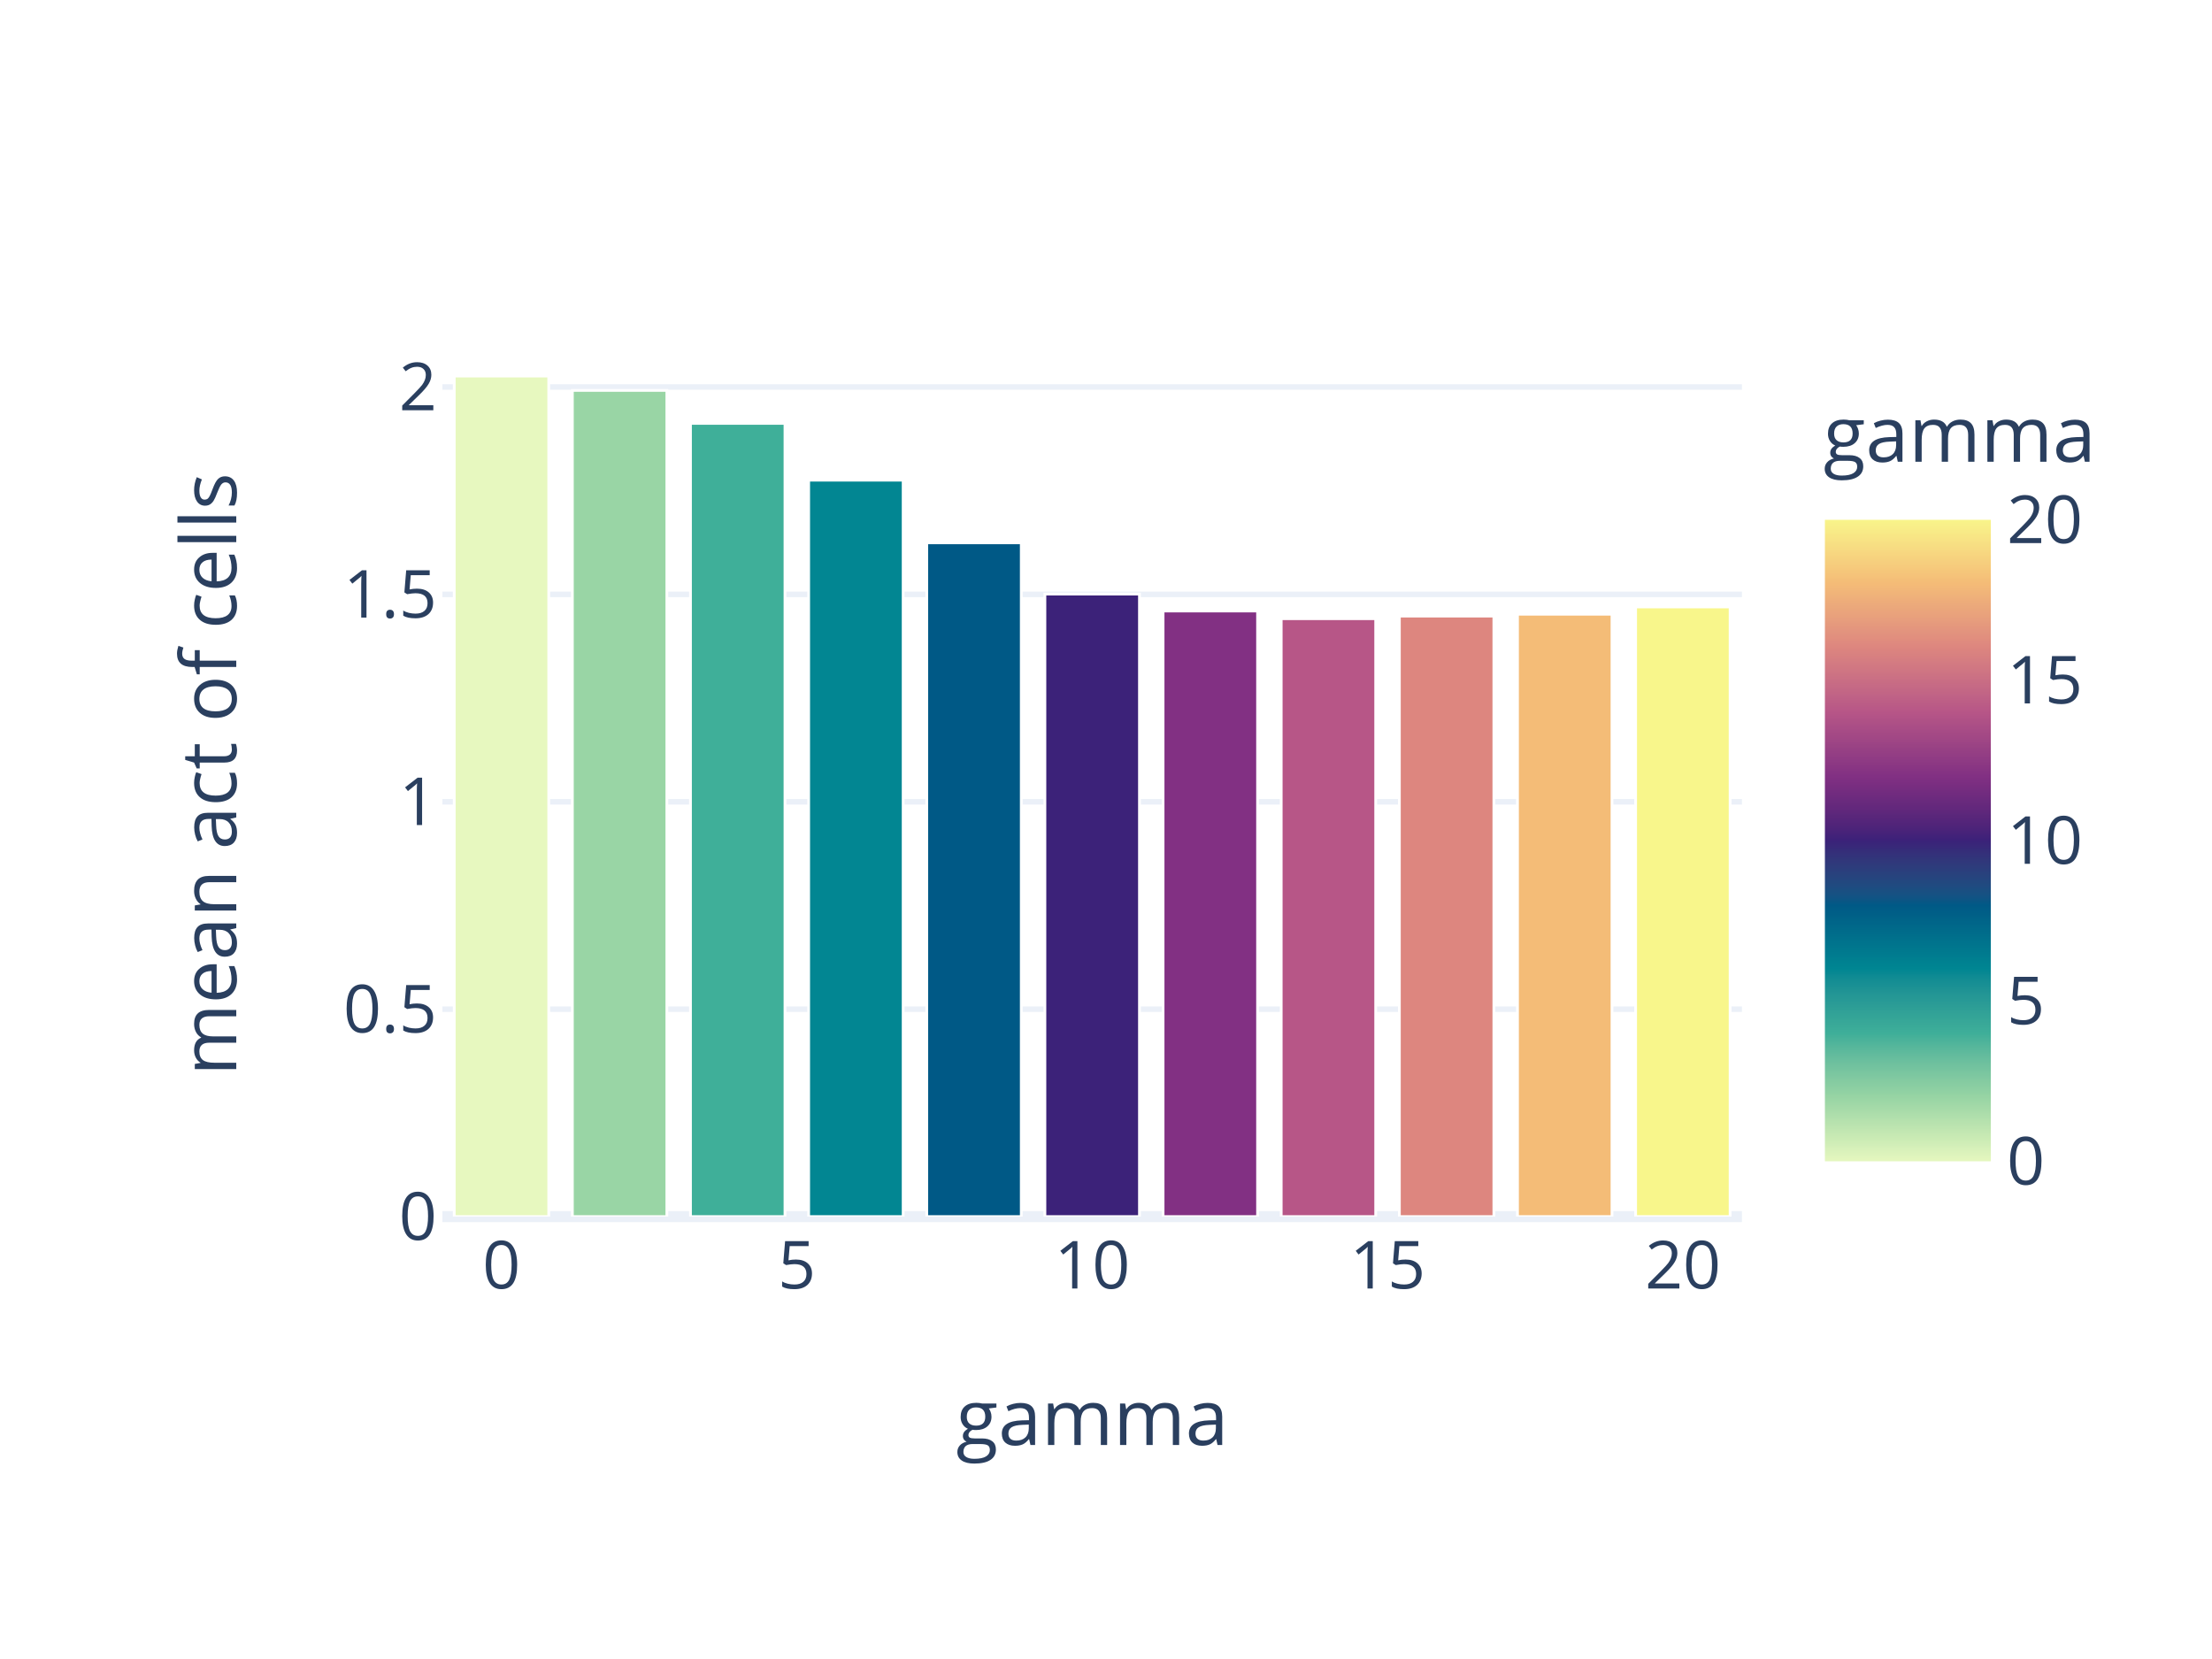
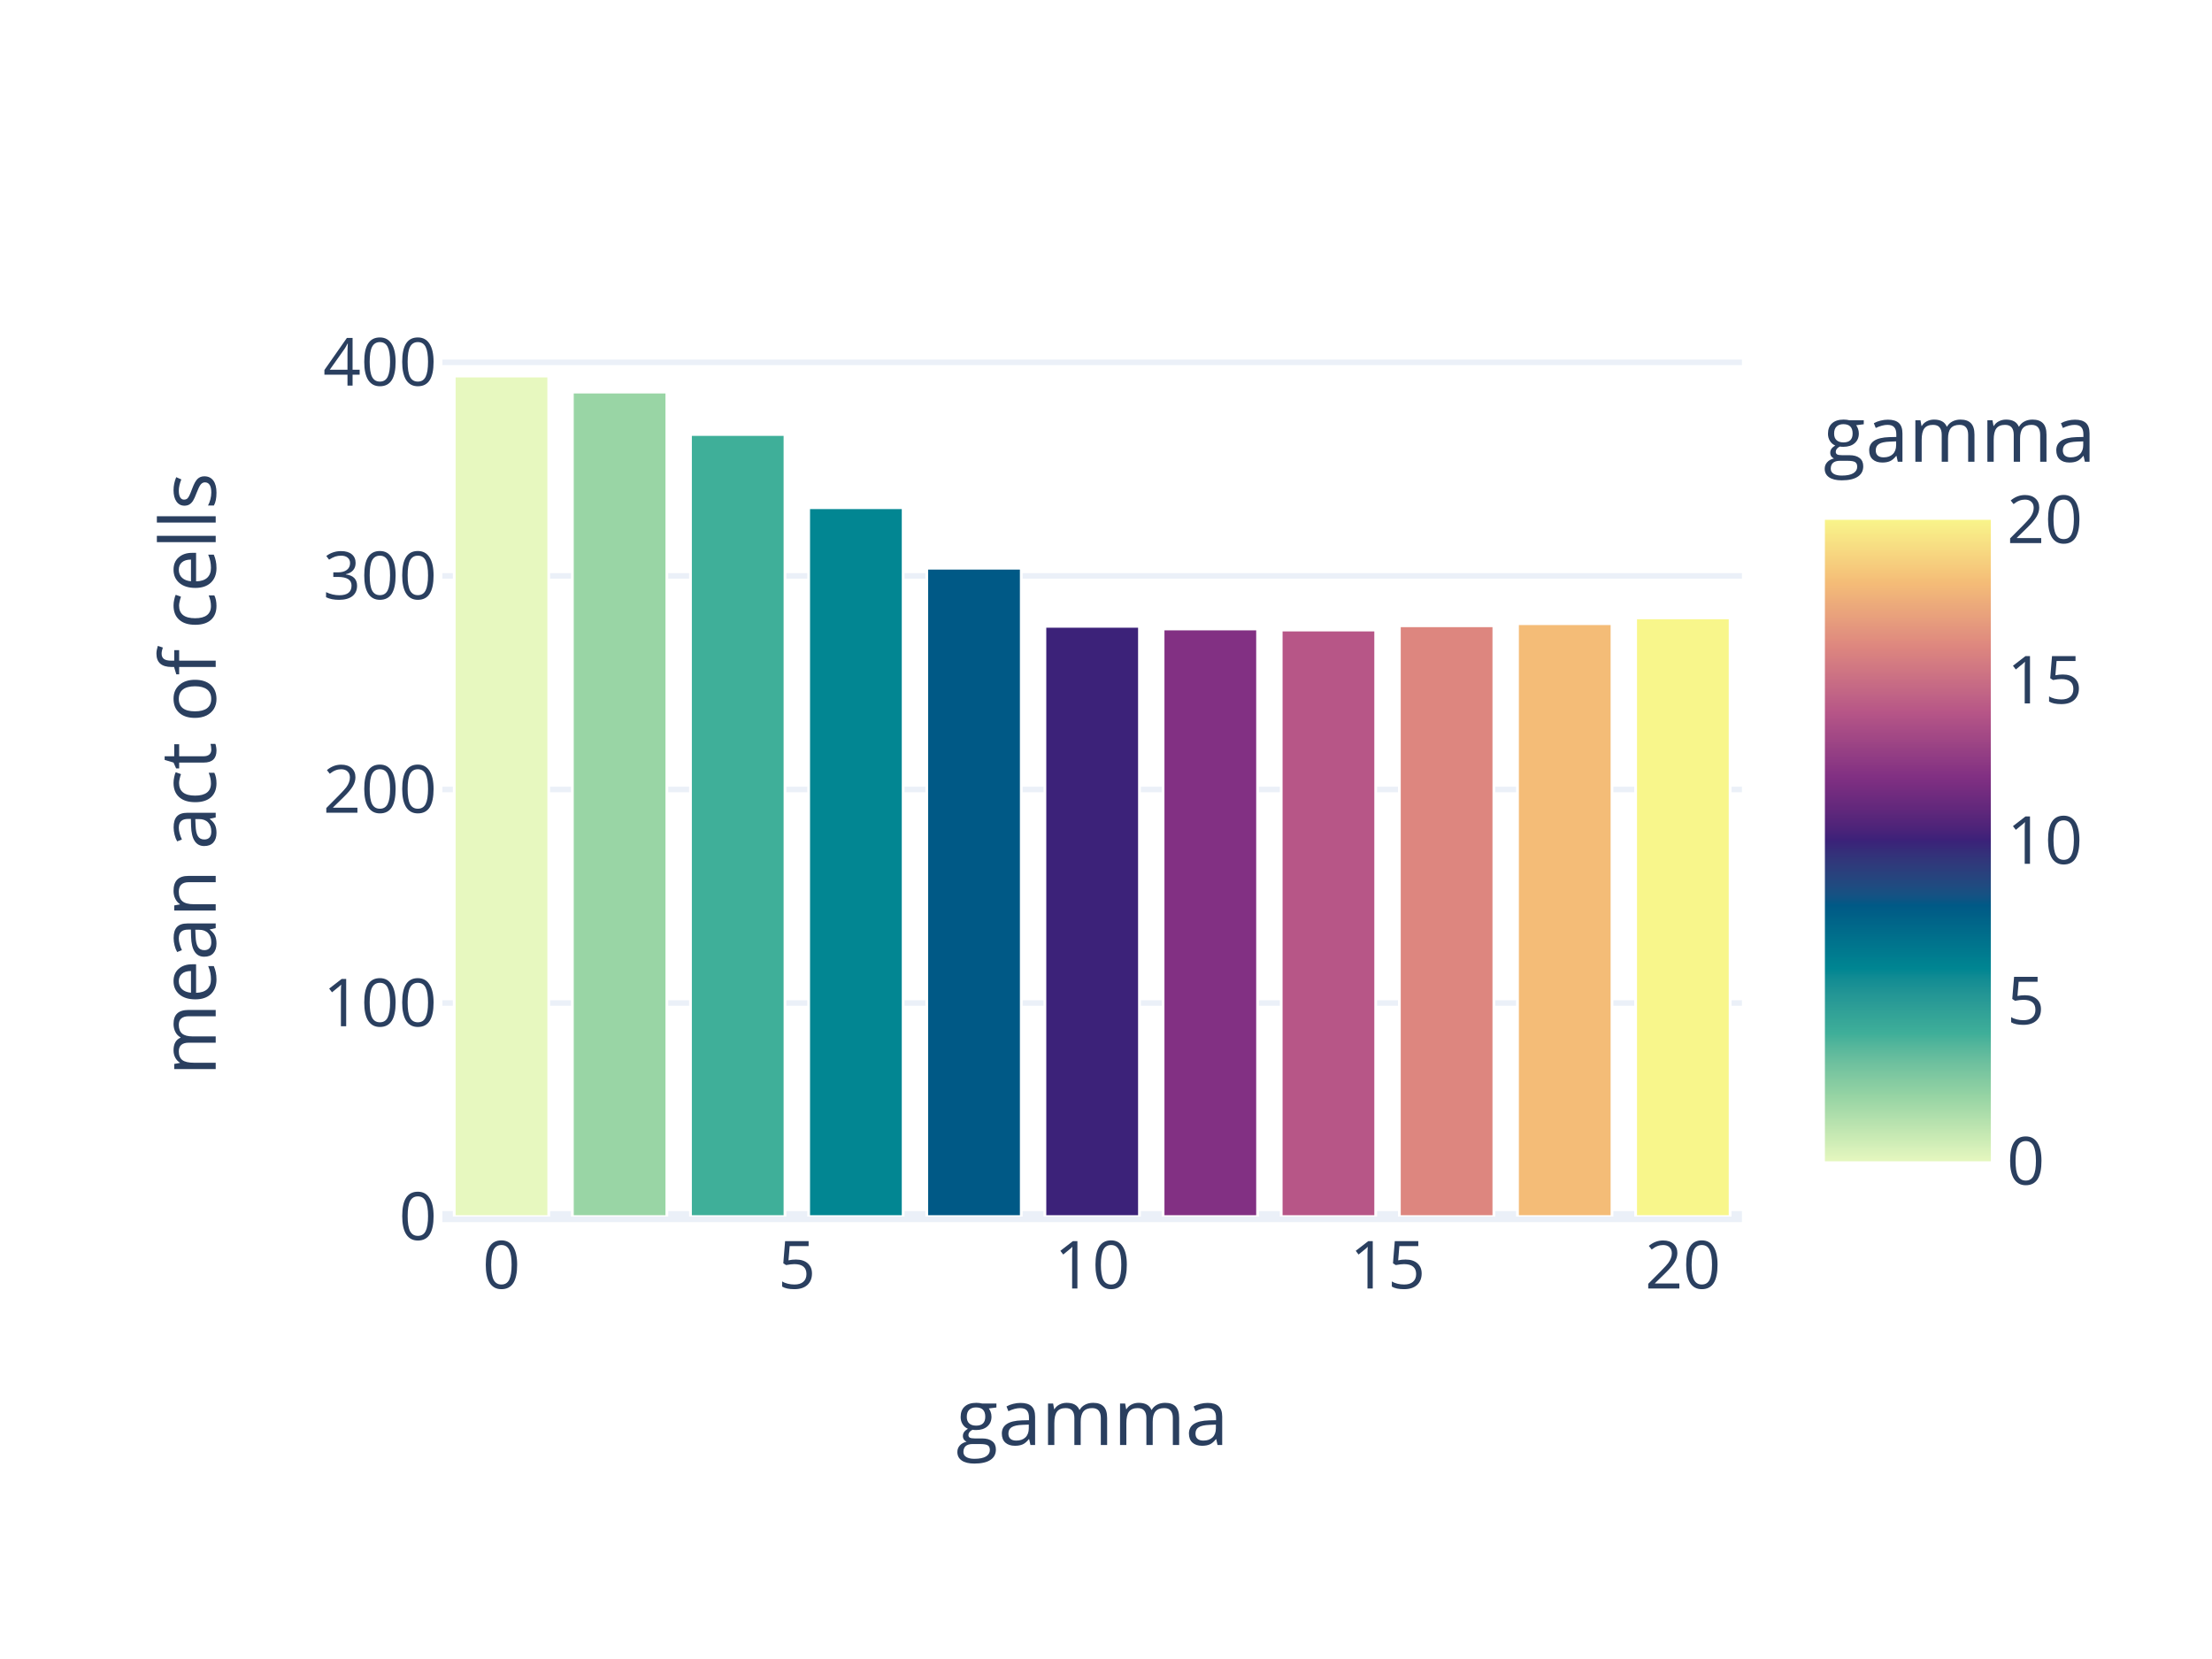
<svg xmlns="http://www.w3.org/2000/svg" class="main-svg" width="400" height="300" style="" viewBox="0 0 400 300">
  <rect x="0" y="0" width="400" height="300" style="fill: rgb(255, 255, 255); fill-opacity: 1;" />
-   <defs id="defs-f84d9d">
+   <defs id="defs-4a0ed9">
    <g class="clips">
-       <clipPath id="clipf84d9dxyplot" class="plotclip">
+       <clipPath id="clip4a0ed9xyplot" class="plotclip">
        <rect width="235" height="160" />
      </clipPath>
-       <clipPath class="axesclip" id="clipf84d9dx">
+       <clipPath class="axesclip" id="clip4a0ed9x">
        <rect x="80" y="0" width="235" height="300" />
      </clipPath>
-       <clipPath class="axesclip" id="clipf84d9dy">
+       <clipPath class="axesclip" id="clip4a0ed9y">
        <rect x="0" y="60" width="400" height="160" />
      </clipPath>
-       <clipPath class="axesclip" id="clipf84d9dxy">
+       <clipPath class="axesclip" id="clip4a0ed9xy">
        <rect x="80" y="60" width="235" height="160" />
      </clipPath>
    </g>
    <g class="gradients">
-       <linearGradient x1="0" y1="1" x2="0" y2="0" gradientUnits="objectBoundingBox" id="gf84d9d-cbcoloraxis">
+       <linearGradient x1="0" y1="1" x2="0" y2="0" gradientUnits="objectBoundingBox" id="g4a0ed9-cbcoloraxis">
        <stop offset="0%" stop-color="rgb(231, 248, 191)" stop-opacity="1" />
        <stop offset="0.392%" stop-color="rgb(228, 247, 190)" stop-opacity="1" />
        <stop offset="0.784%" stop-color="rgb(225, 245, 189)" stop-opacity="1" />
        <stop offset="1.176%" stop-color="rgb(222, 244, 188)" stop-opacity="1" />
        <stop offset="1.569%" stop-color="rgb(219, 242, 187)" stop-opacity="1" />
        <stop offset="1.961%" stop-color="rgb(216, 241, 186)" stop-opacity="1" />
        <stop offset="2.353%" stop-color="rgb(213, 240, 185)" stop-opacity="1" />
        <stop offset="2.745%" stop-color="rgb(210, 238, 184)" stop-opacity="1" />
        <stop offset="3.137%" stop-color="rgb(207, 237, 182)" stop-opacity="1" />
        <stop offset="3.529%" stop-color="rgb(204, 236, 181)" stop-opacity="1" />
        <stop offset="3.922%" stop-color="rgb(201, 234, 180)" stop-opacity="1" />
        <stop offset="4.314%" stop-color="rgb(198, 233, 179)" stop-opacity="1" />
        <stop offset="4.706%" stop-color="rgb(195, 231, 178)" stop-opacity="1" />
        <stop offset="5.098%" stop-color="rgb(192, 230, 177)" stop-opacity="1" />
        <stop offset="5.49%" stop-color="rgb(189, 229, 176)" stop-opacity="1" />
        <stop offset="5.882%" stop-color="rgb(186, 227, 175)" stop-opacity="1" />
        <stop offset="6.275%" stop-color="rgb(183, 226, 174)" stop-opacity="1" />
        <stop offset="6.667%" stop-color="rgb(180, 225, 173)" stop-opacity="1" />
        <stop offset="7.059%" stop-color="rgb(176, 223, 172)" stop-opacity="1" />
        <stop offset="7.451%" stop-color="rgb(173, 222, 171)" stop-opacity="1" />
        <stop offset="7.843%" stop-color="rgb(170, 220, 170)" stop-opacity="1" />
        <stop offset="8.235%" stop-color="rgb(167, 219, 169)" stop-opacity="1" />
        <stop offset="8.627%" stop-color="rgb(164, 218, 168)" stop-opacity="1" />
        <stop offset="9.02%" stop-color="rgb(160, 216, 167)" stop-opacity="1" />
        <stop offset="9.412%" stop-color="rgb(157, 215, 166)" stop-opacity="1" />
        <stop offset="9.804%" stop-color="rgb(154, 214, 165)" stop-opacity="1" />
        <stop offset="10.196%" stop-color="rgb(151, 212, 164)" stop-opacity="1" />
        <stop offset="10.588%" stop-color="rgb(148, 211, 163)" stop-opacity="1" />
        <stop offset="10.98%" stop-color="rgb(145, 209, 163)" stop-opacity="1" />
        <stop offset="11.373%" stop-color="rgb(142, 208, 163)" stop-opacity="1" />
        <stop offset="11.765%" stop-color="rgb(139, 206, 162)" stop-opacity="1" />
        <stop offset="12.157%" stop-color="rgb(136, 205, 162)" stop-opacity="1" />
        <stop offset="12.549%" stop-color="rgb(133, 203, 161)" stop-opacity="1" />
        <stop offset="12.941%" stop-color="rgb(130, 202, 161)" stop-opacity="1" />
        <stop offset="13.333%" stop-color="rgb(127, 200, 161)" stop-opacity="1" />
        <stop offset="13.725%" stop-color="rgb(124, 199, 160)" stop-opacity="1" />
        <stop offset="14.118%" stop-color="rgb(121, 197, 160)" stop-opacity="1" />
        <stop offset="14.51%" stop-color="rgb(117, 196, 159)" stop-opacity="1" />
        <stop offset="14.902%" stop-color="rgb(114, 194, 159)" stop-opacity="1" />
        <stop offset="15.294%" stop-color="rgb(111, 193, 158)" stop-opacity="1" />
        <stop offset="15.686%" stop-color="rgb(108, 191, 158)" stop-opacity="1" />
        <stop offset="16.078%" stop-color="rgb(104, 190, 158)" stop-opacity="1" />
        <stop offset="16.471%" stop-color="rgb(101, 188, 157)" stop-opacity="1" />
        <stop offset="16.863%" stop-color="rgb(97, 187, 157)" stop-opacity="1" />
        <stop offset="17.255%" stop-color="rgb(93, 185, 156)" stop-opacity="1" />
        <stop offset="17.647%" stop-color="rgb(89, 184, 156)" stop-opacity="1" />
        <stop offset="18.039%" stop-color="rgb(86, 182, 155)" stop-opacity="1" />
        <stop offset="18.431%" stop-color="rgb(81, 181, 155)" stop-opacity="1" />
        <stop offset="18.824%" stop-color="rgb(77, 179, 154)" stop-opacity="1" />
        <stop offset="19.216%" stop-color="rgb(73, 178, 154)" stop-opacity="1" />
        <stop offset="19.608%" stop-color="rgb(68, 176, 153)" stop-opacity="1" />
        <stop offset="20%" stop-color="rgb(63, 175, 153)" stop-opacity="1" />
        <stop offset="20.392%" stop-color="rgb(61, 173, 153)" stop-opacity="1" />
        <stop offset="20.784%" stop-color="rgb(60, 172, 153)" stop-opacity="1" />
        <stop offset="21.176%" stop-color="rgb(58, 170, 152)" stop-opacity="1" />
        <stop offset="21.569%" stop-color="rgb(57, 168, 152)" stop-opacity="1" />
        <stop offset="21.961%" stop-color="rgb(55, 167, 152)" stop-opacity="1" />
        <stop offset="22.353%" stop-color="rgb(53, 165, 151)" stop-opacity="1" />
        <stop offset="22.745%" stop-color="rgb(51, 164, 151)" stop-opacity="1" />
        <stop offset="23.137%" stop-color="rgb(50, 162, 151)" stop-opacity="1" />
        <stop offset="23.529%" stop-color="rgb(48, 160, 151)" stop-opacity="1" />
        <stop offset="23.922%" stop-color="rgb(46, 159, 150)" stop-opacity="1" />
        <stop offset="24.314%" stop-color="rgb(44, 157, 150)" stop-opacity="1" />
        <stop offset="24.706%" stop-color="rgb(42, 155, 150)" stop-opacity="1" />
        <stop offset="25.098%" stop-color="rgb(40, 154, 150)" stop-opacity="1" />
        <stop offset="25.49%" stop-color="rgb(38, 152, 149)" stop-opacity="1" />
        <stop offset="25.882%" stop-color="rgb(36, 151, 149)" stop-opacity="1" />
        <stop offset="26.275%" stop-color="rgb(34, 149, 149)" stop-opacity="1" />
        <stop offset="26.667%" stop-color="rgb(31, 147, 148)" stop-opacity="1" />
        <stop offset="27.059%" stop-color="rgb(29, 146, 148)" stop-opacity="1" />
        <stop offset="27.451%" stop-color="rgb(26, 144, 148)" stop-opacity="1" />
        <stop offset="27.843%" stop-color="rgb(23, 143, 148)" stop-opacity="1" />
        <stop offset="28.235%" stop-color="rgb(20, 141, 147)" stop-opacity="1" />
        <stop offset="28.627%" stop-color="rgb(17, 140, 147)" stop-opacity="1" />
        <stop offset="29.02%" stop-color="rgb(13, 138, 147)" stop-opacity="1" />
        <stop offset="29.412%" stop-color="rgb(8, 136, 146)" stop-opacity="1" />
        <stop offset="29.804%" stop-color="rgb(3, 135, 146)" stop-opacity="1" />
        <stop offset="30.196%" stop-color="rgb(0, 133, 146)" stop-opacity="1" />
        <stop offset="30.588%" stop-color="rgb(0, 131, 145)" stop-opacity="1" />
        <stop offset="30.98%" stop-color="rgb(0, 130, 145)" stop-opacity="1" />
        <stop offset="31.373%" stop-color="rgb(0, 128, 144)" stop-opacity="1" />
        <stop offset="31.765%" stop-color="rgb(0, 126, 144)" stop-opacity="1" />
        <stop offset="32.157%" stop-color="rgb(0, 124, 143)" stop-opacity="1" />
        <stop offset="32.549%" stop-color="rgb(0, 122, 143)" stop-opacity="1" />
        <stop offset="32.941%" stop-color="rgb(0, 121, 142)" stop-opacity="1" />
        <stop offset="33.333%" stop-color="rgb(0, 119, 142)" stop-opacity="1" />
        <stop offset="33.725%" stop-color="rgb(0, 117, 141)" stop-opacity="1" />
        <stop offset="34.118%" stop-color="rgb(0, 115, 141)" stop-opacity="1" />
        <stop offset="34.51%" stop-color="rgb(0, 114, 140)" stop-opacity="1" />
        <stop offset="34.902%" stop-color="rgb(0, 112, 140)" stop-opacity="1" />
        <stop offset="35.294%" stop-color="rgb(0, 110, 139)" stop-opacity="1" />
        <stop offset="35.686%" stop-color="rgb(0, 108, 139)" stop-opacity="1" />
        <stop offset="36.078%" stop-color="rgb(0, 107, 138)" stop-opacity="1" />
        <stop offset="36.471%" stop-color="rgb(0, 105, 138)" stop-opacity="1" />
        <stop offset="36.863%" stop-color="rgb(0, 103, 137)" stop-opacity="1" />
        <stop offset="37.255%" stop-color="rgb(0, 101, 137)" stop-opacity="1" />
        <stop offset="37.647%" stop-color="rgb(0, 100, 136)" stop-opacity="1" />
        <stop offset="38.039%" stop-color="rgb(0, 98, 136)" stop-opacity="1" />
        <stop offset="38.431%" stop-color="rgb(0, 96, 135)" stop-opacity="1" />
        <stop offset="38.824%" stop-color="rgb(0, 94, 135)" stop-opacity="1" />
        <stop offset="39.216%" stop-color="rgb(0, 93, 135)" stop-opacity="1" />
        <stop offset="39.608%" stop-color="rgb(0, 91, 134)" stop-opacity="1" />
        <stop offset="40%" stop-color="rgb(0, 89, 134)" stop-opacity="1" />
        <stop offset="40.392%" stop-color="rgb(6, 87, 133)" stop-opacity="1" />
        <stop offset="40.784%" stop-color="rgb(12, 85, 132)" stop-opacity="1" />
        <stop offset="41.176%" stop-color="rgb(17, 83, 132)" stop-opacity="1" />
        <stop offset="41.569%" stop-color="rgb(21, 82, 131)" stop-opacity="1" />
        <stop offset="41.961%" stop-color="rgb(24, 80, 130)" stop-opacity="1" />
        <stop offset="42.353%" stop-color="rgb(27, 78, 129)" stop-opacity="1" />
        <stop offset="42.745%" stop-color="rgb(30, 76, 129)" stop-opacity="1" />
        <stop offset="43.137%" stop-color="rgb(32, 74, 128)" stop-opacity="1" />
        <stop offset="43.529%" stop-color="rgb(34, 72, 127)" stop-opacity="1" />
        <stop offset="43.922%" stop-color="rgb(36, 70, 127)" stop-opacity="1" />
        <stop offset="44.314%" stop-color="rgb(38, 68, 126)" stop-opacity="1" />
        <stop offset="44.706%" stop-color="rgb(40, 66, 125)" stop-opacity="1" />
        <stop offset="45.098%" stop-color="rgb(42, 64, 125)" stop-opacity="1" />
        <stop offset="45.49%" stop-color="rgb(43, 62, 124)" stop-opacity="1" />
        <stop offset="45.882%" stop-color="rgb(45, 60, 124)" stop-opacity="1" />
        <stop offset="46.275%" stop-color="rgb(46, 58, 123)" stop-opacity="1" />
        <stop offset="46.667%" stop-color="rgb(48, 56, 123)" stop-opacity="1" />
        <stop offset="47.059%" stop-color="rgb(49, 54, 122)" stop-opacity="1" />
        <stop offset="47.451%" stop-color="rgb(50, 51, 122)" stop-opacity="1" />
        <stop offset="47.843%" stop-color="rgb(52, 49, 122)" stop-opacity="1" />
        <stop offset="48.235%" stop-color="rgb(53, 46, 121)" stop-opacity="1" />
        <stop offset="48.627%" stop-color="rgb(54, 44, 121)" stop-opacity="1" />
        <stop offset="49.02%" stop-color="rgb(56, 41, 121)" stop-opacity="1" />
        <stop offset="49.412%" stop-color="rgb(57, 38, 121)" stop-opacity="1" />
        <stop offset="49.804%" stop-color="rgb(58, 35, 121)" stop-opacity="1" />
        <stop offset="50.196%" stop-color="rgb(61, 33, 121)" stop-opacity="1" />
        <stop offset="50.588%" stop-color="rgb(65, 34, 121)" stop-opacity="1" />
        <stop offset="50.98%" stop-color="rgb(68, 34, 121)" stop-opacity="1" />
        <stop offset="51.373%" stop-color="rgb(72, 35, 121)" stop-opacity="1" />
        <stop offset="51.765%" stop-color="rgb(75, 35, 121)" stop-opacity="1" />
        <stop offset="52.157%" stop-color="rgb(78, 36, 121)" stop-opacity="1" />
        <stop offset="52.549%" stop-color="rgb(81, 36, 121)" stop-opacity="1" />
        <stop offset="52.941%" stop-color="rgb(84, 37, 122)" stop-opacity="1" />
        <stop offset="53.333%" stop-color="rgb(87, 37, 122)" stop-opacity="1" />
        <stop offset="53.725%" stop-color="rgb(89, 38, 122)" stop-opacity="1" />
        <stop offset="54.118%" stop-color="rgb(92, 39, 123)" stop-opacity="1" />
        <stop offset="54.51%" stop-color="rgb(95, 39, 123)" stop-opacity="1" />
        <stop offset="54.902%" stop-color="rgb(98, 40, 124)" stop-opacity="1" />
        <stop offset="55.294%" stop-color="rgb(100, 40, 124)" stop-opacity="1" />
        <stop offset="55.686%" stop-color="rgb(103, 41, 124)" stop-opacity="1" />
        <stop offset="56.078%" stop-color="rgb(105, 42, 125)" stop-opacity="1" />
        <stop offset="56.471%" stop-color="rgb(108, 42, 126)" stop-opacity="1" />
        <stop offset="56.863%" stop-color="rgb(110, 43, 126)" stop-opacity="1" />
        <stop offset="57.255%" stop-color="rgb(113, 43, 127)" stop-opacity="1" />
        <stop offset="57.647%" stop-color="rgb(115, 44, 127)" stop-opacity="1" />
        <stop offset="58.039%" stop-color="rgb(118, 45, 128)" stop-opacity="1" />
        <stop offset="58.431%" stop-color="rgb(120, 45, 128)" stop-opacity="1" />
        <stop offset="58.824%" stop-color="rgb(123, 46, 129)" stop-opacity="1" />
        <stop offset="59.216%" stop-color="rgb(125, 47, 130)" stop-opacity="1" />
        <stop offset="59.608%" stop-color="rgb(128, 47, 130)" stop-opacity="1" />
        <stop offset="60%" stop-color="rgb(130, 48, 131)" stop-opacity="1" />
        <stop offset="60.392%" stop-color="rgb(132, 50, 131)" stop-opacity="1" />
        <stop offset="60.784%" stop-color="rgb(134, 51, 131)" stop-opacity="1" />
        <stop offset="61.176%" stop-color="rgb(136, 53, 131)" stop-opacity="1" />
        <stop offset="61.569%" stop-color="rgb(138, 54, 131)" stop-opacity="1" />
        <stop offset="61.961%" stop-color="rgb(140, 56, 131)" stop-opacity="1" />
        <stop offset="62.353%" stop-color="rgb(142, 58, 132)" stop-opacity="1" />
        <stop offset="62.745%" stop-color="rgb(144, 59, 132)" stop-opacity="1" />
        <stop offset="63.137%" stop-color="rgb(146, 61, 132)" stop-opacity="1" />
        <stop offset="63.529%" stop-color="rgb(148, 62, 132)" stop-opacity="1" />
        <stop offset="63.922%" stop-color="rgb(150, 64, 132)" stop-opacity="1" />
        <stop offset="64.314%" stop-color="rgb(152, 65, 132)" stop-opacity="1" />
        <stop offset="64.706%" stop-color="rgb(154, 67, 132)" stop-opacity="1" />
        <stop offset="65.098%" stop-color="rgb(156, 68, 133)" stop-opacity="1" />
        <stop offset="65.49%" stop-color="rgb(159, 70, 133)" stop-opacity="1" />
        <stop offset="65.882%" stop-color="rgb(161, 71, 133)" stop-opacity="1" />
        <stop offset="66.275%" stop-color="rgb(163, 72, 133)" stop-opacity="1" />
        <stop offset="66.667%" stop-color="rgb(165, 74, 133)" stop-opacity="1" />
        <stop offset="67.059%" stop-color="rgb(167, 75, 134)" stop-opacity="1" />
        <stop offset="67.451%" stop-color="rgb(169, 77, 134)" stop-opacity="1" />
        <stop offset="67.843%" stop-color="rgb(171, 78, 134)" stop-opacity="1" />
        <stop offset="68.235%" stop-color="rgb(173, 80, 134)" stop-opacity="1" />
        <stop offset="68.627%" stop-color="rgb(175, 81, 134)" stop-opacity="1" />
        <stop offset="69.02%" stop-color="rgb(178, 82, 135)" stop-opacity="1" />
        <stop offset="69.412%" stop-color="rgb(180, 84, 135)" stop-opacity="1" />
        <stop offset="69.804%" stop-color="rgb(182, 85, 135)" stop-opacity="1" />
        <stop offset="70.196%" stop-color="rgb(184, 87, 135)" stop-opacity="1" />
        <stop offset="70.588%" stop-color="rgb(185, 89, 135)" stop-opacity="1" />
        <stop offset="70.98%" stop-color="rgb(186, 91, 134)" stop-opacity="1" />
        <stop offset="71.373%" stop-color="rgb(188, 93, 134)" stop-opacity="1" />
        <stop offset="71.765%" stop-color="rgb(189, 95, 134)" stop-opacity="1" />
        <stop offset="72.157%" stop-color="rgb(191, 97, 134)" stop-opacity="1" />
        <stop offset="72.549%" stop-color="rgb(192, 99, 134)" stop-opacity="1" />
        <stop offset="72.941%" stop-color="rgb(194, 101, 133)" stop-opacity="1" />
        <stop offset="73.333%" stop-color="rgb(195, 103, 133)" stop-opacity="1" />
        <stop offset="73.725%" stop-color="rgb(197, 105, 133)" stop-opacity="1" />
        <stop offset="74.118%" stop-color="rgb(198, 106, 133)" stop-opacity="1" />
        <stop offset="74.51%" stop-color="rgb(200, 108, 132)" stop-opacity="1" />
        <stop offset="74.902%" stop-color="rgb(201, 110, 132)" stop-opacity="1" />
        <stop offset="75.294%" stop-color="rgb(203, 112, 132)" stop-opacity="1" />
        <stop offset="75.686%" stop-color="rgb(204, 114, 131)" stop-opacity="1" />
        <stop offset="76.078%" stop-color="rgb(206, 116, 131)" stop-opacity="1" />
        <stop offset="76.471%" stop-color="rgb(207, 118, 131)" stop-opacity="1" />
        <stop offset="76.863%" stop-color="rgb(209, 119, 130)" stop-opacity="1" />
        <stop offset="77.255%" stop-color="rgb(210, 121, 130)" stop-opacity="1" />
        <stop offset="77.647%" stop-color="rgb(212, 123, 130)" stop-opacity="1" />
        <stop offset="78.039%" stop-color="rgb(213, 125, 129)" stop-opacity="1" />
        <stop offset="78.431%" stop-color="rgb(215, 127, 129)" stop-opacity="1" />
        <stop offset="78.824%" stop-color="rgb(216, 129, 128)" stop-opacity="1" />
        <stop offset="79.216%" stop-color="rgb(218, 130, 128)" stop-opacity="1" />
        <stop offset="79.608%" stop-color="rgb(219, 132, 127)" stop-opacity="1" />
        <stop offset="80%" stop-color="rgb(221, 134, 127)" stop-opacity="1" />
        <stop offset="80.392%" stop-color="rgb(222, 136, 127)" stop-opacity="1" />
        <stop offset="80.784%" stop-color="rgb(223, 138, 127)" stop-opacity="1" />
        <stop offset="81.176%" stop-color="rgb(224, 141, 126)" stop-opacity="1" />
        <stop offset="81.569%" stop-color="rgb(225, 143, 126)" stop-opacity="1" />
        <stop offset="81.961%" stop-color="rgb(225, 145, 126)" stop-opacity="1" />
        <stop offset="82.353%" stop-color="rgb(226, 147, 126)" stop-opacity="1" />
        <stop offset="82.745%" stop-color="rgb(227, 149, 126)" stop-opacity="1" />
        <stop offset="83.137%" stop-color="rgb(228, 151, 125)" stop-opacity="1" />
        <stop offset="83.529%" stop-color="rgb(229, 153, 125)" stop-opacity="1" />
        <stop offset="83.922%" stop-color="rgb(230, 155, 125)" stop-opacity="1" />
        <stop offset="84.314%" stop-color="rgb(231, 158, 125)" stop-opacity="1" />
        <stop offset="84.706%" stop-color="rgb(232, 160, 124)" stop-opacity="1" />
        <stop offset="85.098%" stop-color="rgb(233, 162, 124)" stop-opacity="1" />
        <stop offset="85.49%" stop-color="rgb(234, 164, 124)" stop-opacity="1" />
        <stop offset="85.882%" stop-color="rgb(234, 166, 123)" stop-opacity="1" />
        <stop offset="86.275%" stop-color="rgb(235, 168, 123)" stop-opacity="1" />
        <stop offset="86.667%" stop-color="rgb(236, 170, 123)" stop-opacity="1" />
        <stop offset="87.059%" stop-color="rgb(237, 172, 122)" stop-opacity="1" />
        <stop offset="87.451%" stop-color="rgb(238, 174, 122)" stop-opacity="1" />
        <stop offset="87.843%" stop-color="rgb(239, 177, 122)" stop-opacity="1" />
        <stop offset="88.235%" stop-color="rgb(240, 179, 121)" stop-opacity="1" />
        <stop offset="88.627%" stop-color="rgb(241, 181, 121)" stop-opacity="1" />
        <stop offset="89.02%" stop-color="rgb(242, 183, 120)" stop-opacity="1" />
        <stop offset="89.412%" stop-color="rgb(243, 185, 120)" stop-opacity="1" />
        <stop offset="89.804%" stop-color="rgb(244, 187, 119)" stop-opacity="1" />
        <stop offset="90.196%" stop-color="rgb(244, 189, 119)" stop-opacity="1" />
        <stop offset="90.588%" stop-color="rgb(244, 191, 120)" stop-opacity="1" />
        <stop offset="90.98%" stop-color="rgb(245, 194, 121)" stop-opacity="1" />
        <stop offset="91.373%" stop-color="rgb(245, 196, 122)" stop-opacity="1" />
        <stop offset="91.765%" stop-color="rgb(245, 198, 122)" stop-opacity="1" />
        <stop offset="92.157%" stop-color="rgb(246, 201, 123)" stop-opacity="1" />
        <stop offset="92.549%" stop-color="rgb(246, 203, 124)" stop-opacity="1" />
        <stop offset="92.941%" stop-color="rgb(246, 205, 125)" stop-opacity="1" />
        <stop offset="93.333%" stop-color="rgb(246, 207, 126)" stop-opacity="1" />
        <stop offset="93.725%" stop-color="rgb(246, 210, 126)" stop-opacity="1" />
        <stop offset="94.118%" stop-color="rgb(247, 212, 127)" stop-opacity="1" />
        <stop offset="94.51%" stop-color="rgb(247, 214, 128)" stop-opacity="1" />
        <stop offset="94.902%" stop-color="rgb(247, 216, 129)" stop-opacity="1" />
        <stop offset="95.294%" stop-color="rgb(247, 219, 130)" stop-opacity="1" />
        <stop offset="95.686%" stop-color="rgb(247, 221, 130)" stop-opacity="1" />
        <stop offset="96.078%" stop-color="rgb(247, 223, 131)" stop-opacity="1" />
        <stop offset="96.471%" stop-color="rgb(248, 226, 132)" stop-opacity="1" />
        <stop offset="96.863%" stop-color="rgb(248, 228, 133)" stop-opacity="1" />
        <stop offset="97.255%" stop-color="rgb(248, 230, 133)" stop-opacity="1" />
        <stop offset="97.647%" stop-color="rgb(248, 232, 134)" stop-opacity="1" />
        <stop offset="98.039%" stop-color="rgb(248, 235, 135)" stop-opacity="1" />
        <stop offset="98.431%" stop-color="rgb(248, 237, 136)" stop-opacity="1" />
        <stop offset="98.824%" stop-color="rgb(248, 239, 137)" stop-opacity="1" />
        <stop offset="99.216%" stop-color="rgb(248, 241, 137)" stop-opacity="1" />
        <stop offset="99.608%" stop-color="rgb(248, 244, 138)" stop-opacity="1" />
        <stop offset="100%" stop-color="rgb(248, 246, 139)" stop-opacity="1" />
      </linearGradient>
    </g>
    <g class="patterns" />
  </defs>
  <g class="bglayer" />
  <g class="layer-below">
    <g class="imagelayer" />
    <g class="shapelayer" />
  </g>
  <g class="cartesianlayer">
    <g class="subplot xy">
      <g class="layer-subplot">
        <g class="shapelayer" />
        <g class="imagelayer" />
      </g>
      <g class="minor-gridlayer">
        <g class="x" />
        <g class="y" />
      </g>
      <g class="gridlayer">
        <g class="x" />
        <g class="y">
-           <path class="ygrid crisp" transform="translate(0,182.49)" d="M80,0h235" style="stroke: rgb(235, 240, 248); stroke-opacity: 1; stroke-width: 1px;" />
-           <path class="ygrid crisp" transform="translate(0,144.99)" d="M80,0h235" style="stroke: rgb(235, 240, 248); stroke-opacity: 1; stroke-width: 1px;" />
-           <path class="ygrid crisp" transform="translate(0,107.48)" d="M80,0h235" style="stroke: rgb(235, 240, 248); stroke-opacity: 1; stroke-width: 1px;" />
-           <path class="ygrid crisp" transform="translate(0,69.98)" d="M80,0h235" style="stroke: rgb(235, 240, 248); stroke-opacity: 1; stroke-width: 1px;" />
+           <path class="ygrid crisp" transform="translate(0,181.38)" d="M80,0h235" style="stroke: rgb(235, 240, 248); stroke-opacity: 1; stroke-width: 1px;" />
+           <path class="ygrid crisp" transform="translate(0,142.76)" d="M80,0h235" style="stroke: rgb(235, 240, 248); stroke-opacity: 1; stroke-width: 1px;" />
+           <path class="ygrid crisp" transform="translate(0,104.14)" d="M80,0h235" style="stroke: rgb(235, 240, 248); stroke-opacity: 1; stroke-width: 1px;" />
+           <path class="ygrid crisp" transform="translate(0,65.52)" d="M80,0h235" style="stroke: rgb(235, 240, 248); stroke-opacity: 1; stroke-width: 1px;" />
        </g>
      </g>
      <g class="zerolinelayer">
        <path class="yzl zl crisp" transform="translate(0,220)" d="M80,0h235" style="stroke: rgb(235, 240, 248); stroke-opacity: 1; stroke-width: 2px;" />
      </g>
      <g class="layer-between">
        <g class="shapelayer" />
        <g class="imagelayer" />
      </g>
      <path class="xlines-below" />
      <path class="ylines-below" />
      <g class="overlines-below" />
      <g class="xaxislayer-below" />
      <g class="yaxislayer-below" />
      <g class="overaxes-below" />
      <g class="overplot">
-         <g class="xy" transform="translate(80,60)" clip-path="url(#clipf84d9dxyplot)">
+         <g class="xy" transform="translate(80,60)" clip-path="url(#clip4a0ed9xyplot)">
          <g class="barlayer mlayer">
            <g class="trace bars" style="opacity: 1;">
              <g class="points">
                <g class="point">
                  <path d="M2.14,160V8H19.23V160Z" style="vector-effect: none; opacity: 1; stroke-width: 0.5px; fill: rgb(231, 248, 191); fill-opacity: 1; stroke: rgb(255, 255, 255); stroke-opacity: 1;" />
                </g>
                <g class="point">
-                   <path d="M23.5,160V10.6H40.59V160Z" style="vector-effect: none; opacity: 1; stroke-width: 0.5px; fill: rgb(153, 213, 165); fill-opacity: 1; stroke: rgb(255, 255, 255); stroke-opacity: 1;" />
-                 </g>
-                 <g class="point">
-                   <path d="M44.86,160V16.56H61.95V160Z" style="vector-effect: none; opacity: 1; stroke-width: 0.5px; fill: rgb(63, 175, 153); fill-opacity: 1; stroke: rgb(255, 255, 255); stroke-opacity: 1;" />
-                 </g>
-                 <g class="point">
-                   <path d="M66.23,160V26.83H83.32V160Z" style="vector-effect: none; opacity: 1; stroke-width: 0.5px; fill: rgb(2, 134, 146); fill-opacity: 1; stroke: rgb(255, 255, 255); stroke-opacity: 1;" />
-                 </g>
-                 <g class="point">
-                   <path d="M87.59,160V38.16H104.68V160Z" style="vector-effect: none; opacity: 1; stroke-width: 0.5px; fill: rgb(0, 89, 134); fill-opacity: 1; stroke: rgb(255, 255, 255); stroke-opacity: 1;" />
-                 </g>
-                 <g class="point">
-                   <path d="M108.95,160V47.43H126.05V160Z" style="vector-effect: none; opacity: 1; stroke-width: 0.5px; fill: rgb(60, 34, 121); fill-opacity: 1; stroke: rgb(255, 255, 255); stroke-opacity: 1;" />
-                 </g>
-                 <g class="point">
-                   <path d="M130.32,160V50.49H147.41V160Z" style="vector-effect: none; opacity: 1; stroke-width: 0.5px; fill: rgb(130, 48, 131); fill-opacity: 1; stroke: rgb(255, 255, 255); stroke-opacity: 1;" />
-                 </g>
-                 <g class="point">
-                   <path d="M151.68,160V51.88H168.77V160Z" style="vector-effect: none; opacity: 1; stroke-width: 0.5px; fill: rgb(183, 86, 135); fill-opacity: 1; stroke: rgb(255, 255, 255); stroke-opacity: 1;" />
-                 </g>
-                 <g class="point">
-                   <path d="M173.05,160V51.41H190.14V160Z" style="vector-effect: none; opacity: 1; stroke-width: 0.5px; fill: rgb(221, 134, 127); fill-opacity: 1; stroke: rgb(255, 255, 255); stroke-opacity: 1;" />
-                 </g>
-                 <g class="point">
-                   <path d="M194.41,160V51.07H211.5V160Z" style="vector-effect: none; opacity: 1; stroke-width: 0.5px; fill: rgb(244, 188, 119); fill-opacity: 1; stroke: rgb(255, 255, 255); stroke-opacity: 1;" />
-                 </g>
-                 <g class="point">
-                   <path d="M215.77,160V49.75H232.86V160Z" style="vector-effect: none; opacity: 1; stroke-width: 0.5px; fill: rgb(248, 246, 139); fill-opacity: 1; stroke: rgb(255, 255, 255); stroke-opacity: 1;" />
+                   <path d="M23.5,160V10.9H40.59V160Z" style="vector-effect: none; opacity: 1; stroke-width: 0.5px; fill: rgb(153, 213, 165); fill-opacity: 1; stroke: rgb(255, 255, 255); stroke-opacity: 1;" />
+                 </g>
+                 <g class="point">
+                   <path d="M44.86,160V18.57H61.95V160Z" style="vector-effect: none; opacity: 1; stroke-width: 0.5px; fill: rgb(63, 175, 153); fill-opacity: 1; stroke: rgb(255, 255, 255); stroke-opacity: 1;" />
+                 </g>
+                 <g class="point">
+                   <path d="M66.23,160V31.81H83.32V160Z" style="vector-effect: none; opacity: 1; stroke-width: 0.5px; fill: rgb(2, 134, 146); fill-opacity: 1; stroke: rgb(255, 255, 255); stroke-opacity: 1;" />
+                 </g>
+                 <g class="point">
+                   <path d="M87.59,160V42.75H104.68V160Z" style="vector-effect: none; opacity: 1; stroke-width: 0.5px; fill: rgb(0, 89, 134); fill-opacity: 1; stroke: rgb(255, 255, 255); stroke-opacity: 1;" />
+                 </g>
+                 <g class="point">
+                   <path d="M108.95,160V53.26H126.05V160Z" style="vector-effect: none; opacity: 1; stroke-width: 0.5px; fill: rgb(60, 34, 121); fill-opacity: 1; stroke: rgb(255, 255, 255); stroke-opacity: 1;" />
+                 </g>
+                 <g class="point">
+                   <path d="M130.32,160V53.74H147.41V160Z" style="vector-effect: none; opacity: 1; stroke-width: 0.5px; fill: rgb(130, 48, 131); fill-opacity: 1; stroke: rgb(255, 255, 255); stroke-opacity: 1;" />
+                 </g>
+                 <g class="point">
+                   <path d="M151.68,160V53.93H168.77V160Z" style="vector-effect: none; opacity: 1; stroke-width: 0.5px; fill: rgb(183, 86, 135); fill-opacity: 1; stroke: rgb(255, 255, 255); stroke-opacity: 1;" />
+                 </g>
+                 <g class="point">
+                   <path d="M173.05,160V53.16H190.14V160Z" style="vector-effect: none; opacity: 1; stroke-width: 0.5px; fill: rgb(221, 134, 127); fill-opacity: 1; stroke: rgb(255, 255, 255); stroke-opacity: 1;" />
+                 </g>
+                 <g class="point">
+                   <path d="M194.41,160V52.78H211.5V160Z" style="vector-effect: none; opacity: 1; stroke-width: 0.5px; fill: rgb(244, 188, 119); fill-opacity: 1; stroke: rgb(255, 255, 255); stroke-opacity: 1;" />
+                 </g>
+                 <g class="point">
+                   <path d="M215.77,160V51.73H232.86V160Z" style="vector-effect: none; opacity: 1; stroke-width: 0.5px; fill: rgb(248, 246, 139); fill-opacity: 1; stroke: rgb(255, 255, 255); stroke-opacity: 1;" />
                </g>
              </g>
            </g>
          </g>
        </g>
      </g>
      <g class="zerolinelayer-above" />
      <path class="xlines-above crisp" d="M0,0" style="fill: none;" />
      <path class="ylines-above crisp" d="M0,0" style="fill: none;" />
      <g class="overlines-above" />
      <g class="xaxislayer-above">
        <g class="xtick">
          <text text-anchor="middle" x="0" y="233" transform="translate(90.68,0)" style="font-family: 'Open Sans', verdana, arial, sans-serif; font-size: 12px; fill: rgb(42, 63, 95); fill-opacity: 1; white-space: pre;">0</text>
        </g>
        <g class="xtick">
          <text text-anchor="middle" x="0" y="233" style="font-family: 'Open Sans', verdana, arial, sans-serif; font-size: 12px; fill: rgb(42, 63, 95); fill-opacity: 1; white-space: pre;" transform="translate(144.09,0)">5</text>
        </g>
        <g class="xtick">
          <text text-anchor="middle" x="0" y="233" style="font-family: 'Open Sans', verdana, arial, sans-serif; font-size: 12px; fill: rgb(42, 63, 95); fill-opacity: 1; white-space: pre;" transform="translate(197.5,0)">10</text>
        </g>
        <g class="xtick">
          <text text-anchor="middle" x="0" y="233" style="font-family: 'Open Sans', verdana, arial, sans-serif; font-size: 12px; fill: rgb(42, 63, 95); fill-opacity: 1; white-space: pre;" transform="translate(250.91,0)">15</text>
        </g>
        <g class="xtick">
          <text text-anchor="middle" x="0" y="233" style="font-family: 'Open Sans', verdana, arial, sans-serif; font-size: 12px; fill: rgb(42, 63, 95); fill-opacity: 1; white-space: pre;" transform="translate(304.32,0)">20</text>
        </g>
      </g>
      <g class="yaxislayer-above">
        <g class="ytick">
          <text text-anchor="end" x="79" y="4.2" transform="translate(0,220)" style="font-family: 'Open Sans', verdana, arial, sans-serif; font-size: 12px; fill: rgb(42, 63, 95); fill-opacity: 1; white-space: pre;">0</text>
        </g>
        <g class="ytick">
-           <text text-anchor="end" x="79" y="4.2" style="font-family: 'Open Sans', verdana, arial, sans-serif; font-size: 12px; fill: rgb(42, 63, 95); fill-opacity: 1; white-space: pre;" transform="translate(0,182.49)">0.5</text>
+           <text text-anchor="end" x="79" y="4.2" style="font-family: 'Open Sans', verdana, arial, sans-serif; font-size: 12px; fill: rgb(42, 63, 95); fill-opacity: 1; white-space: pre;" transform="translate(0,181.38)">100</text>
        </g>
        <g class="ytick">
-           <text text-anchor="end" x="79" y="4.2" style="font-family: 'Open Sans', verdana, arial, sans-serif; font-size: 12px; fill: rgb(42, 63, 95); fill-opacity: 1; white-space: pre;" transform="translate(0,144.99)">1</text>
+           <text text-anchor="end" x="79" y="4.2" style="font-family: 'Open Sans', verdana, arial, sans-serif; font-size: 12px; fill: rgb(42, 63, 95); fill-opacity: 1; white-space: pre;" transform="translate(0,142.76)">200</text>
        </g>
        <g class="ytick">
-           <text text-anchor="end" x="79" y="4.2" style="font-family: 'Open Sans', verdana, arial, sans-serif; font-size: 12px; fill: rgb(42, 63, 95); fill-opacity: 1; white-space: pre;" transform="translate(0,107.48)">1.5</text>
+           <text text-anchor="end" x="79" y="4.2" style="font-family: 'Open Sans', verdana, arial, sans-serif; font-size: 12px; fill: rgb(42, 63, 95); fill-opacity: 1; white-space: pre;" transform="translate(0,104.14)">300</text>
        </g>
        <g class="ytick">
-           <text text-anchor="end" x="79" y="4.2" style="font-family: 'Open Sans', verdana, arial, sans-serif; font-size: 12px; fill: rgb(42, 63, 95); fill-opacity: 1; white-space: pre;" transform="translate(0,69.98)">2</text>
+           <text text-anchor="end" x="79" y="4.2" style="font-family: 'Open Sans', verdana, arial, sans-serif; font-size: 12px; fill: rgb(42, 63, 95); fill-opacity: 1; white-space: pre;" transform="translate(0,65.52)">400</text>
        </g>
      </g>
      <g class="overaxes-above" />
    </g>
  </g>
  <g class="polarlayer" />
  <g class="smithlayer" />
  <g class="ternarylayer" />
  <g class="geolayer" />
  <g class="funnelarealayer" />
  <g class="pielayer" />
  <g class="iciclelayer" />
  <g class="treemaplayer" />
  <g class="sunburstlayer" />
  <g class="glimages" />
-   <defs id="topdefs-f84d9d">
+   <defs id="topdefs-4a0ed9">
    <g class="clips" />
  </defs>
  <g class="layer-above">
    <g class="imagelayer" />
    <g class="shapelayer" />
  </g>
  <g class="infolayer">
    <g class="cbcoloraxis colorbar" transform="translate(80,60)">
      <rect class="cbbg" x="240" y="0" width="68.794" height="160" style="fill: rgb(0, 0, 0); fill-opacity: 0; stroke: rgb(68, 68, 68); stroke-opacity: 1; stroke-width: 0;" />
      <g class="cbfills" transform="translate(0,34)">
-         <rect class="cbfill gradient_filled" style="fill: url('#gf84d9d-cbcoloraxis');" x="250" y="0" width="30" height="116" />
+         <rect class="cbfill gradient_filled" style="fill: url('#g4a0ed9-cbcoloraxis');" x="250" y="0" width="30" height="116" />
      </g>
      <g class="cblines" transform="translate(0,34)" />
      <g class="cbaxis crisp" transform="translate(0,-60)">
        <g class="ycbcoloraxistick">
          <text text-anchor="start" x="282.9" y="4.2" transform="translate(0,210)" style="font-family: 'Open Sans', verdana, arial, sans-serif; font-size: 12px; fill: rgb(42, 63, 95); fill-opacity: 1; white-space: pre;">0</text>
        </g>
        <g class="ycbcoloraxistick">
          <text text-anchor="start" x="282.9" y="4.2" style="font-family: 'Open Sans', verdana, arial, sans-serif; font-size: 12px; fill: rgb(42, 63, 95); fill-opacity: 1; white-space: pre;" transform="translate(0,181)">5</text>
        </g>
        <g class="ycbcoloraxistick">
          <text text-anchor="start" x="282.9" y="4.2" style="font-family: 'Open Sans', verdana, arial, sans-serif; font-size: 12px; fill: rgb(42, 63, 95); fill-opacity: 1; white-space: pre;" transform="translate(0,152)">10</text>
        </g>
        <g class="ycbcoloraxistick">
          <text text-anchor="start" x="282.9" y="4.2" style="font-family: 'Open Sans', verdana, arial, sans-serif; font-size: 12px; fill: rgb(42, 63, 95); fill-opacity: 1; white-space: pre;" transform="translate(0,123)">15</text>
        </g>
        <g class="ycbcoloraxistick">
          <text text-anchor="start" x="282.9" y="4.2" style="font-family: 'Open Sans', verdana, arial, sans-serif; font-size: 12px; fill: rgb(42, 63, 95); fill-opacity: 1; white-space: pre;" transform="translate(0,94)">20</text>
        </g>
      </g>
      <g class="cbtitleunshift" transform="translate(-80,-60)">
        <g class="cbtitle" transform="">
          <text class="ycbcoloraxistitle" x="329.7" y="83.5" text-anchor="start" style="opacity: 1; font-family: 'Open Sans', verdana, arial, sans-serif; font-size: 14px; fill: rgb(42, 63, 95); fill-opacity: 1; white-space: pre;">gamma</text>
        </g>
      </g>
      <rect class="cboutline" x="250" y="34" width="30" height="116" style="stroke: rgb(68, 68, 68); stroke-opacity: 1; fill: none; stroke-width: 0;" />
    </g>
    <g class="g-gtitle" />
    <g class="g-xtitle">
      <text class="xtitle" x="197.5" y="261.3" text-anchor="middle" style="opacity: 1; font-family: 'Open Sans', verdana, arial, sans-serif; font-size: 14px; fill: rgb(42, 63, 95); fill-opacity: 1; white-space: pre;">gamma</text>
    </g>
    <g class="g-ytitle">
-       <text class="ytitle" transform="rotate(-90,42.725,140)" x="42.725" y="140" text-anchor="middle" style="opacity: 1; font-family: 'Open Sans', verdana, arial, sans-serif; font-size: 14px; fill: rgb(42, 63, 95); fill-opacity: 1; white-space: pre;">mean act of cells</text>
+       <text class="ytitle" transform="rotate(-90,39.00625,140)" x="39.006" y="140" text-anchor="middle" style="opacity: 1; font-family: 'Open Sans', verdana, arial, sans-serif; font-size: 14px; fill: rgb(42, 63, 95); fill-opacity: 1; white-space: pre;">mean act of cells</text>
    </g>
  </g>
</svg>
